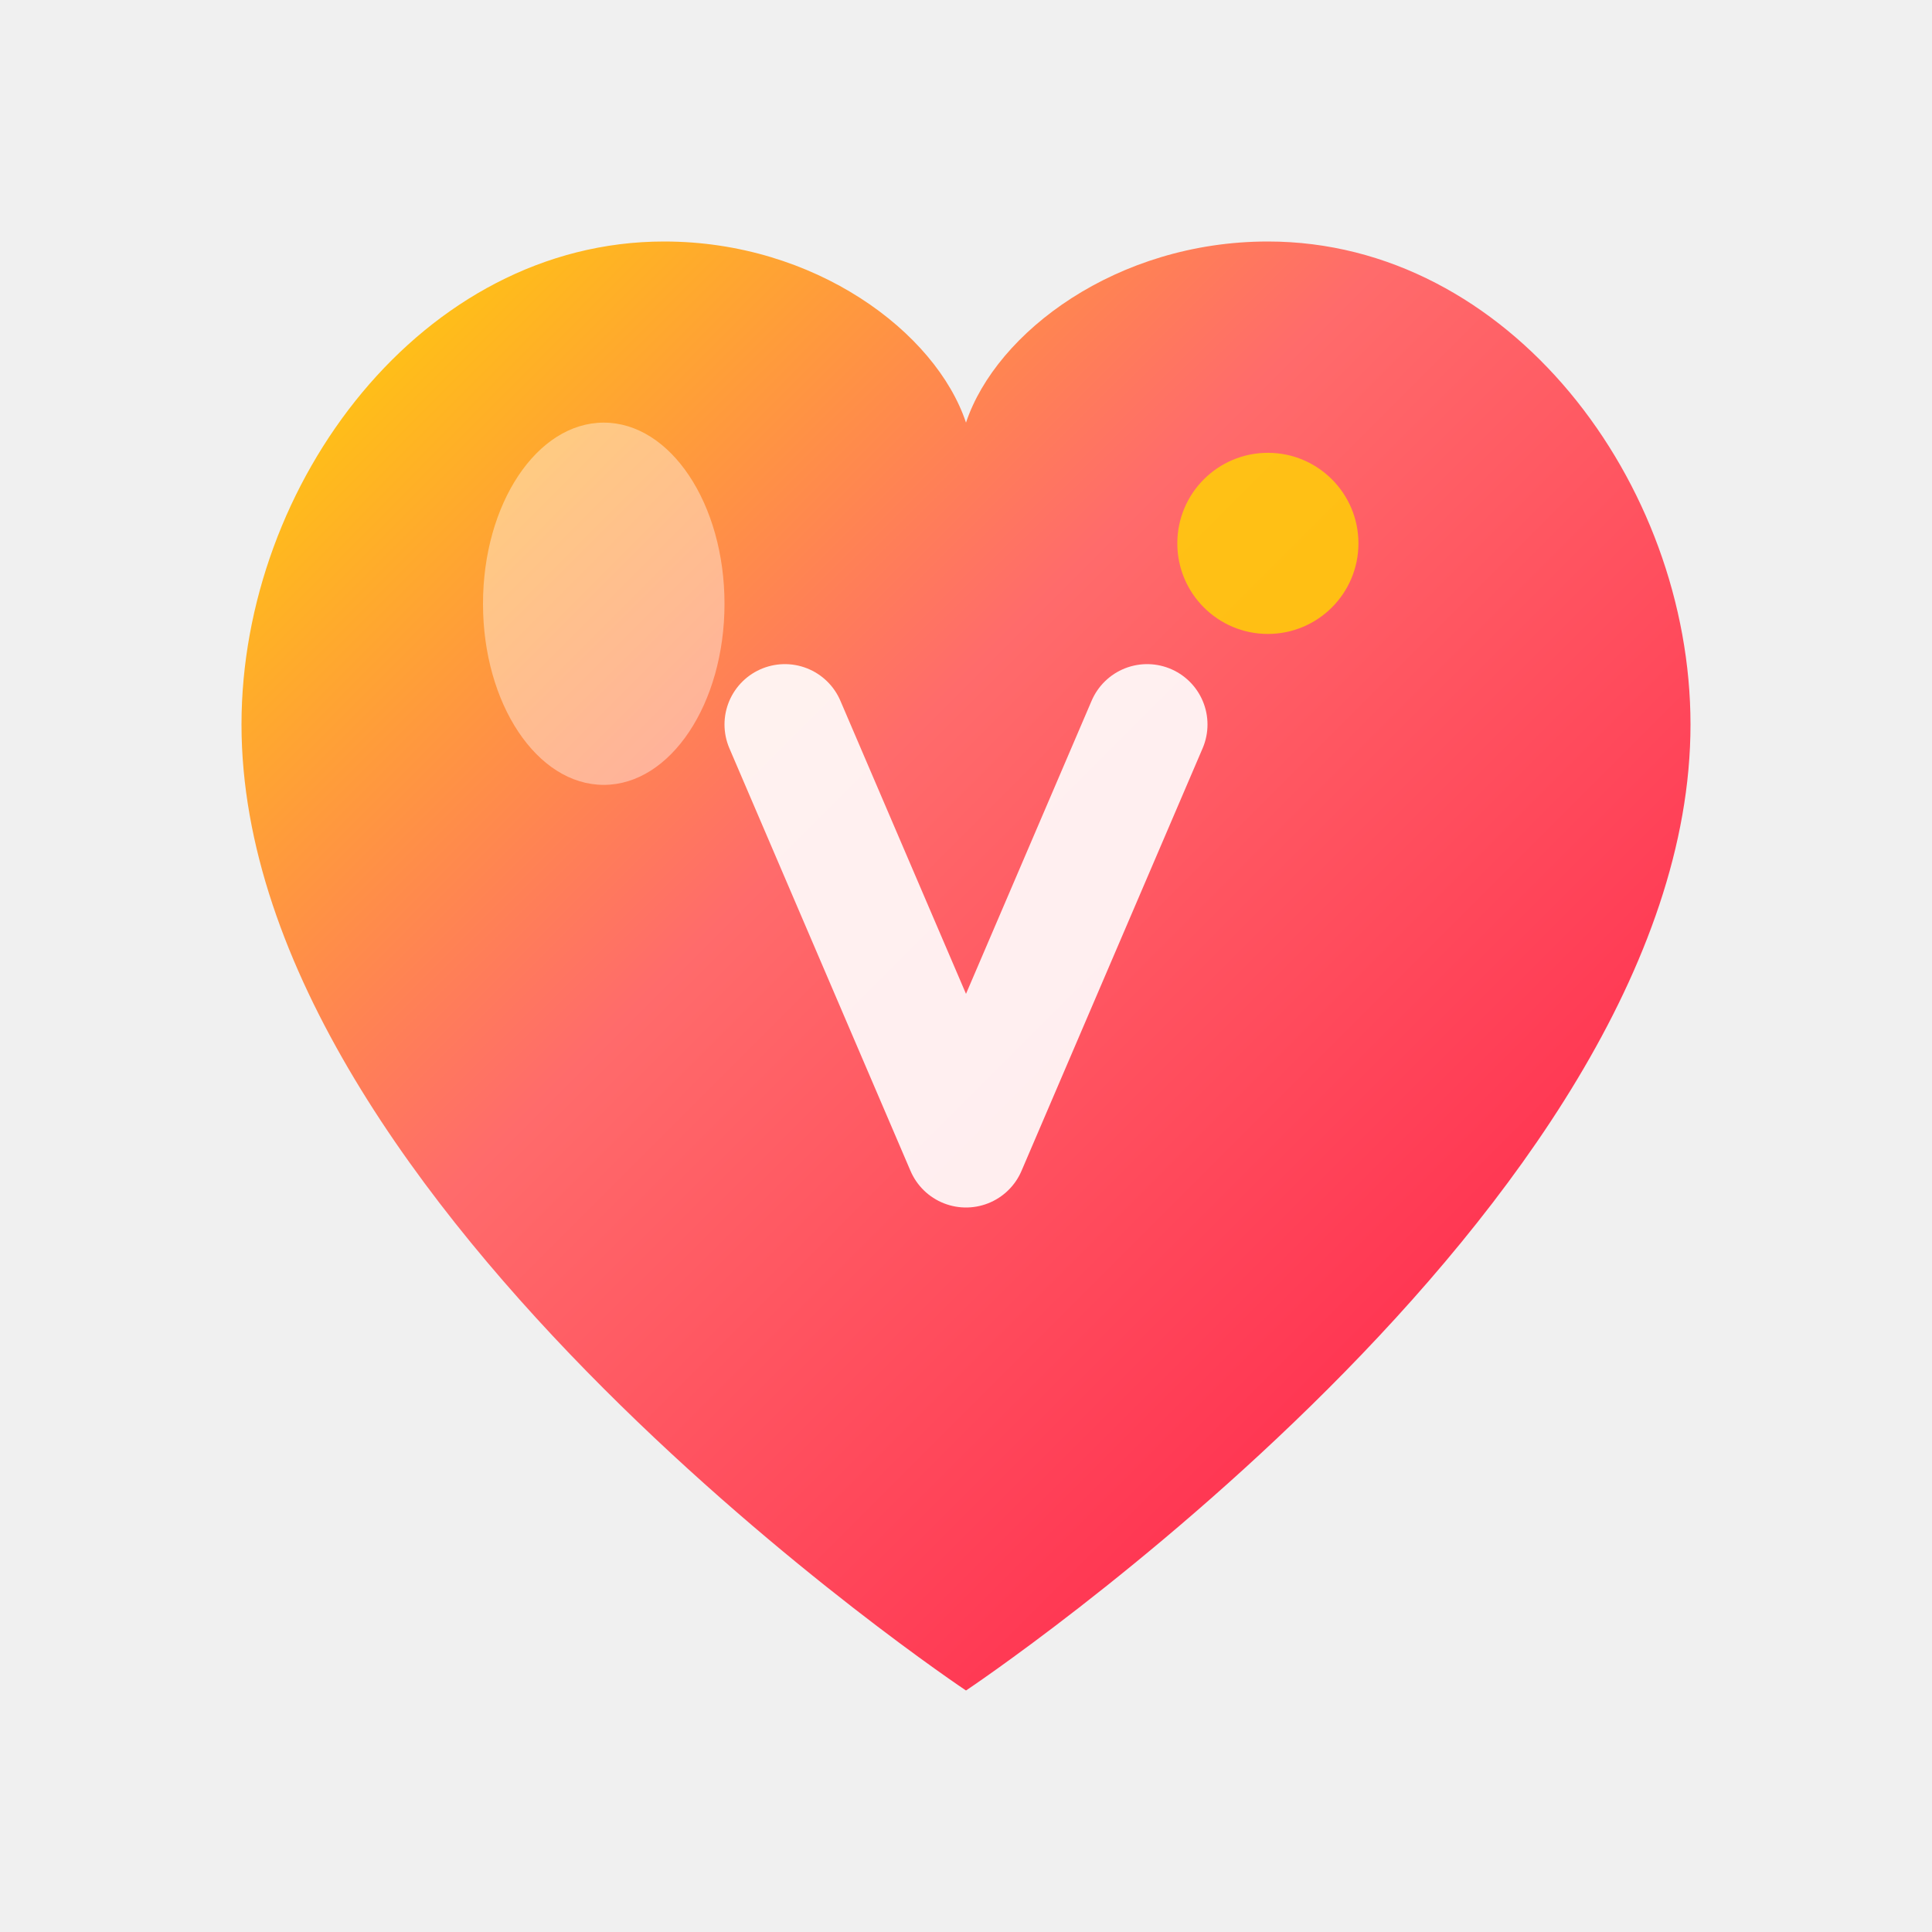
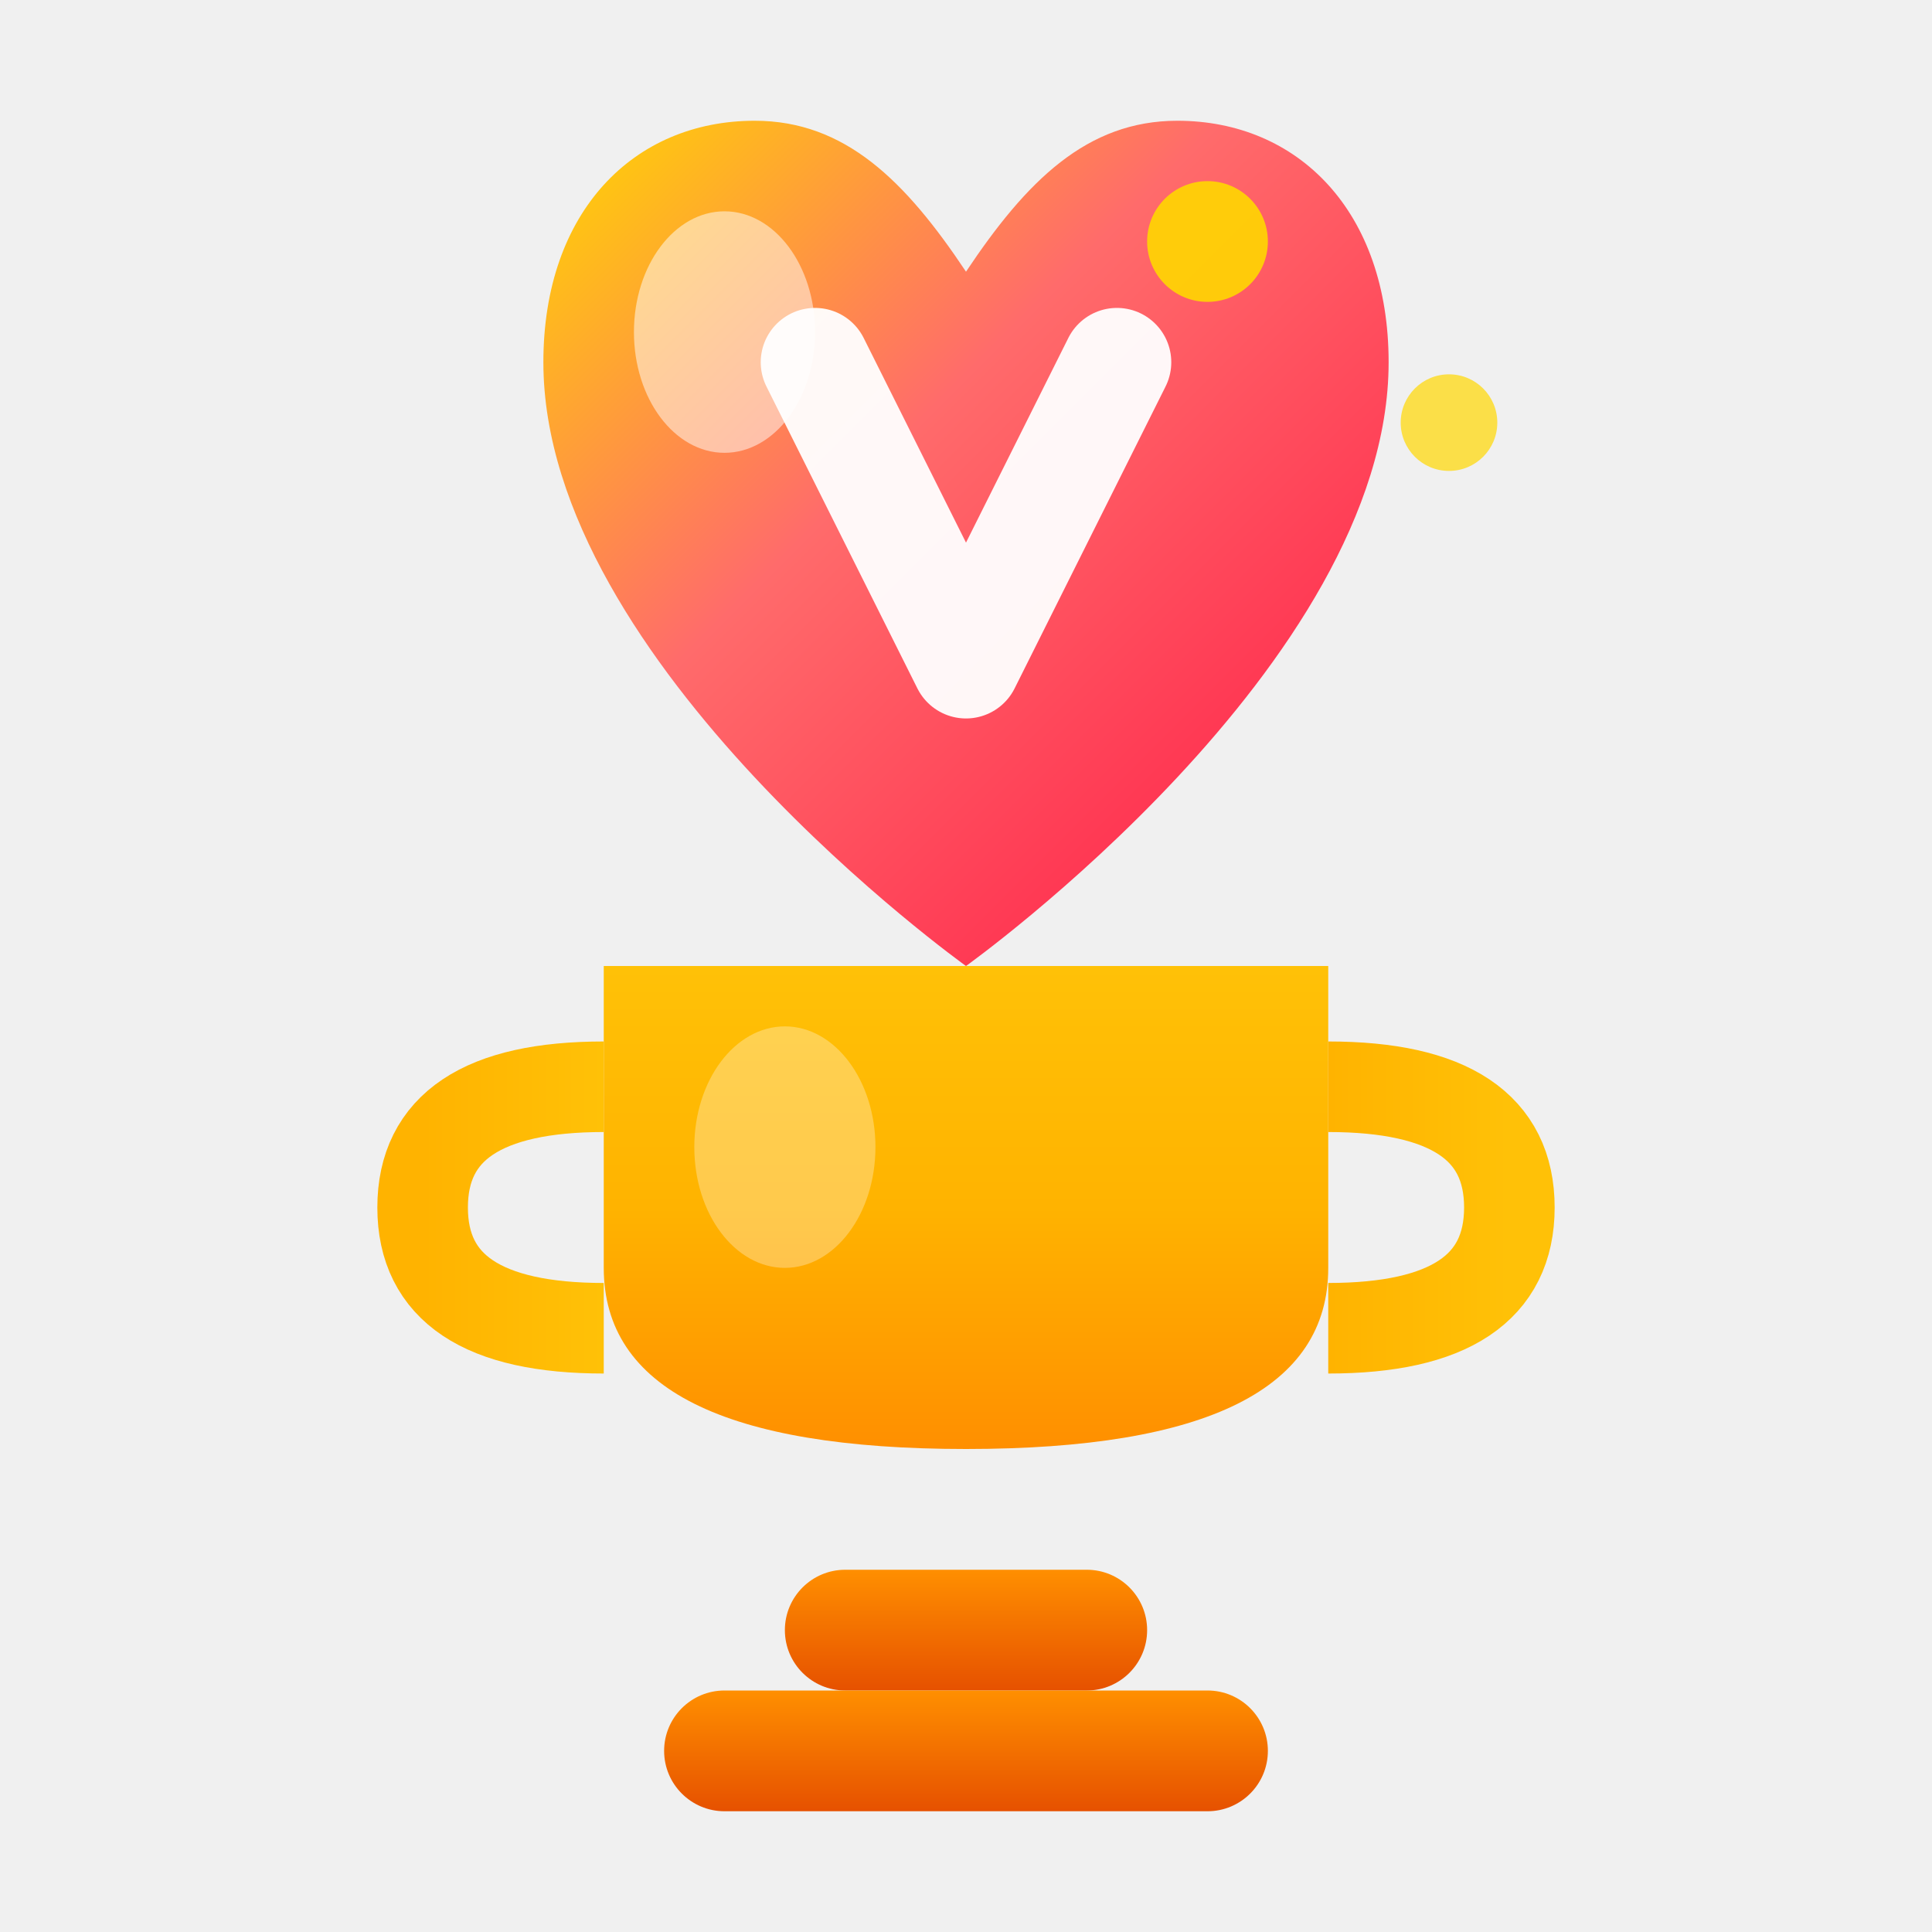
<svg xmlns="http://www.w3.org/2000/svg" width="32" height="32" viewBox="0 0 32 32" fill="none">
-   <path d="M16 28C16 28 4 20 4 12C4 8 7 4 11 4C13.5 4 15.5 5.5 16 7C16.5 5.5 18.5 4 21 4C25 4 28 8 28 12C28 20 16 28 16 28Z" fill="url(#valentineChampionGrad)" />
-   <ellipse cx="10" cy="10" rx="2" ry="3" fill="white" opacity="0.4" />
-   <circle cx="21" cy="9" r="1.5" fill="#FFD700" opacity="0.8" />
-   <path d="M13 12 L16 19 L19 12" stroke="white" stroke-width="2" stroke-linecap="round" stroke-linejoin="round" fill="none" opacity="0.9" />
+   <rect x="13" y="26" width="6" height="2" rx="1" fill="url(#trophyBaseGrad)" />
+   <rect x="11" y="28" width="10" height="2" rx="1" fill="url(#trophyBaseGrad)" />
+   <path d="M10 16 L10 21 Q10 24 16 24 Q22 24 22 21 L22 16 Z" fill="url(#trophyCupGrad)" />
+   <path d="M10 18 Q7 18 7 20 Q7 22 10 22" fill="none" stroke="url(#trophyHandleGrad)" stroke-width="1.5" />
+   <path d="M22 18 Q25 18 25 20 Q25 22 22 22" fill="none" stroke="url(#trophyHandleGrad)" stroke-width="1.5" />
+   <ellipse cx="13" cy="19" rx="1.5" ry="2" fill="white" opacity="0.3" />
+   <path d="M16 16C16 16 9 11 9 6C9 3.5 10.5 2 12.5 2C14 2 15 3 16 4.5C17 3 18 2 19.5 2C21.5 2 23 3.5 23 6C23 11 16 16 16 16Z" fill="url(#valentineChampionGrad)" />
+   <ellipse cx="12" cy="5.5" rx="1.5" ry="2" fill="white" opacity="0.5" />
+   <circle cx="20" cy="4" r="1" fill="#FFD700" opacity="0.9" />
+   <circle cx="24" cy="7" r="0.8" fill="#FFD700" opacity="0.7" />
+   <path d="M13.5 6 L16 11 L18.5 6" stroke="white" stroke-width="1.8" stroke-linecap="round" stroke-linejoin="round" fill="none" opacity="0.95" />
  <defs>
    <linearGradient id="valentineChampionGrad" x1="0%" y1="0%" x2="100%" y2="100%">
      <stop offset="0%" stop-color="#FFD700" />
      <stop offset="40%" stop-color="#FF6B6B" />
      <stop offset="100%" stop-color="#FF1744" />
    </linearGradient>
+     <linearGradient id="trophyCupGrad" x1="0%" y1="0%" x2="0%" y2="100%">
+       <stop offset="0%" stop-color="#FFC107" />
+       <stop offset="50%" stop-color="#FFB300" />
+       <stop offset="100%" stop-color="#FF8F00" />
+     </linearGradient>
+     <linearGradient id="trophyBaseGrad" x1="0%" y1="0%" x2="0%" y2="100%">
+       <stop offset="0%" stop-color="#FF8F00" />
+       <stop offset="100%" stop-color="#E65100" />
+     </linearGradient>
+     <linearGradient id="trophyHandleGrad" x1="0%" y1="0%" x2="100%" y2="0%">
+       <stop offset="0%" stop-color="#FFB300" />
+       <stop offset="100%" stop-color="#FFC107" />
+     </linearGradient>
  </defs>
</svg>
